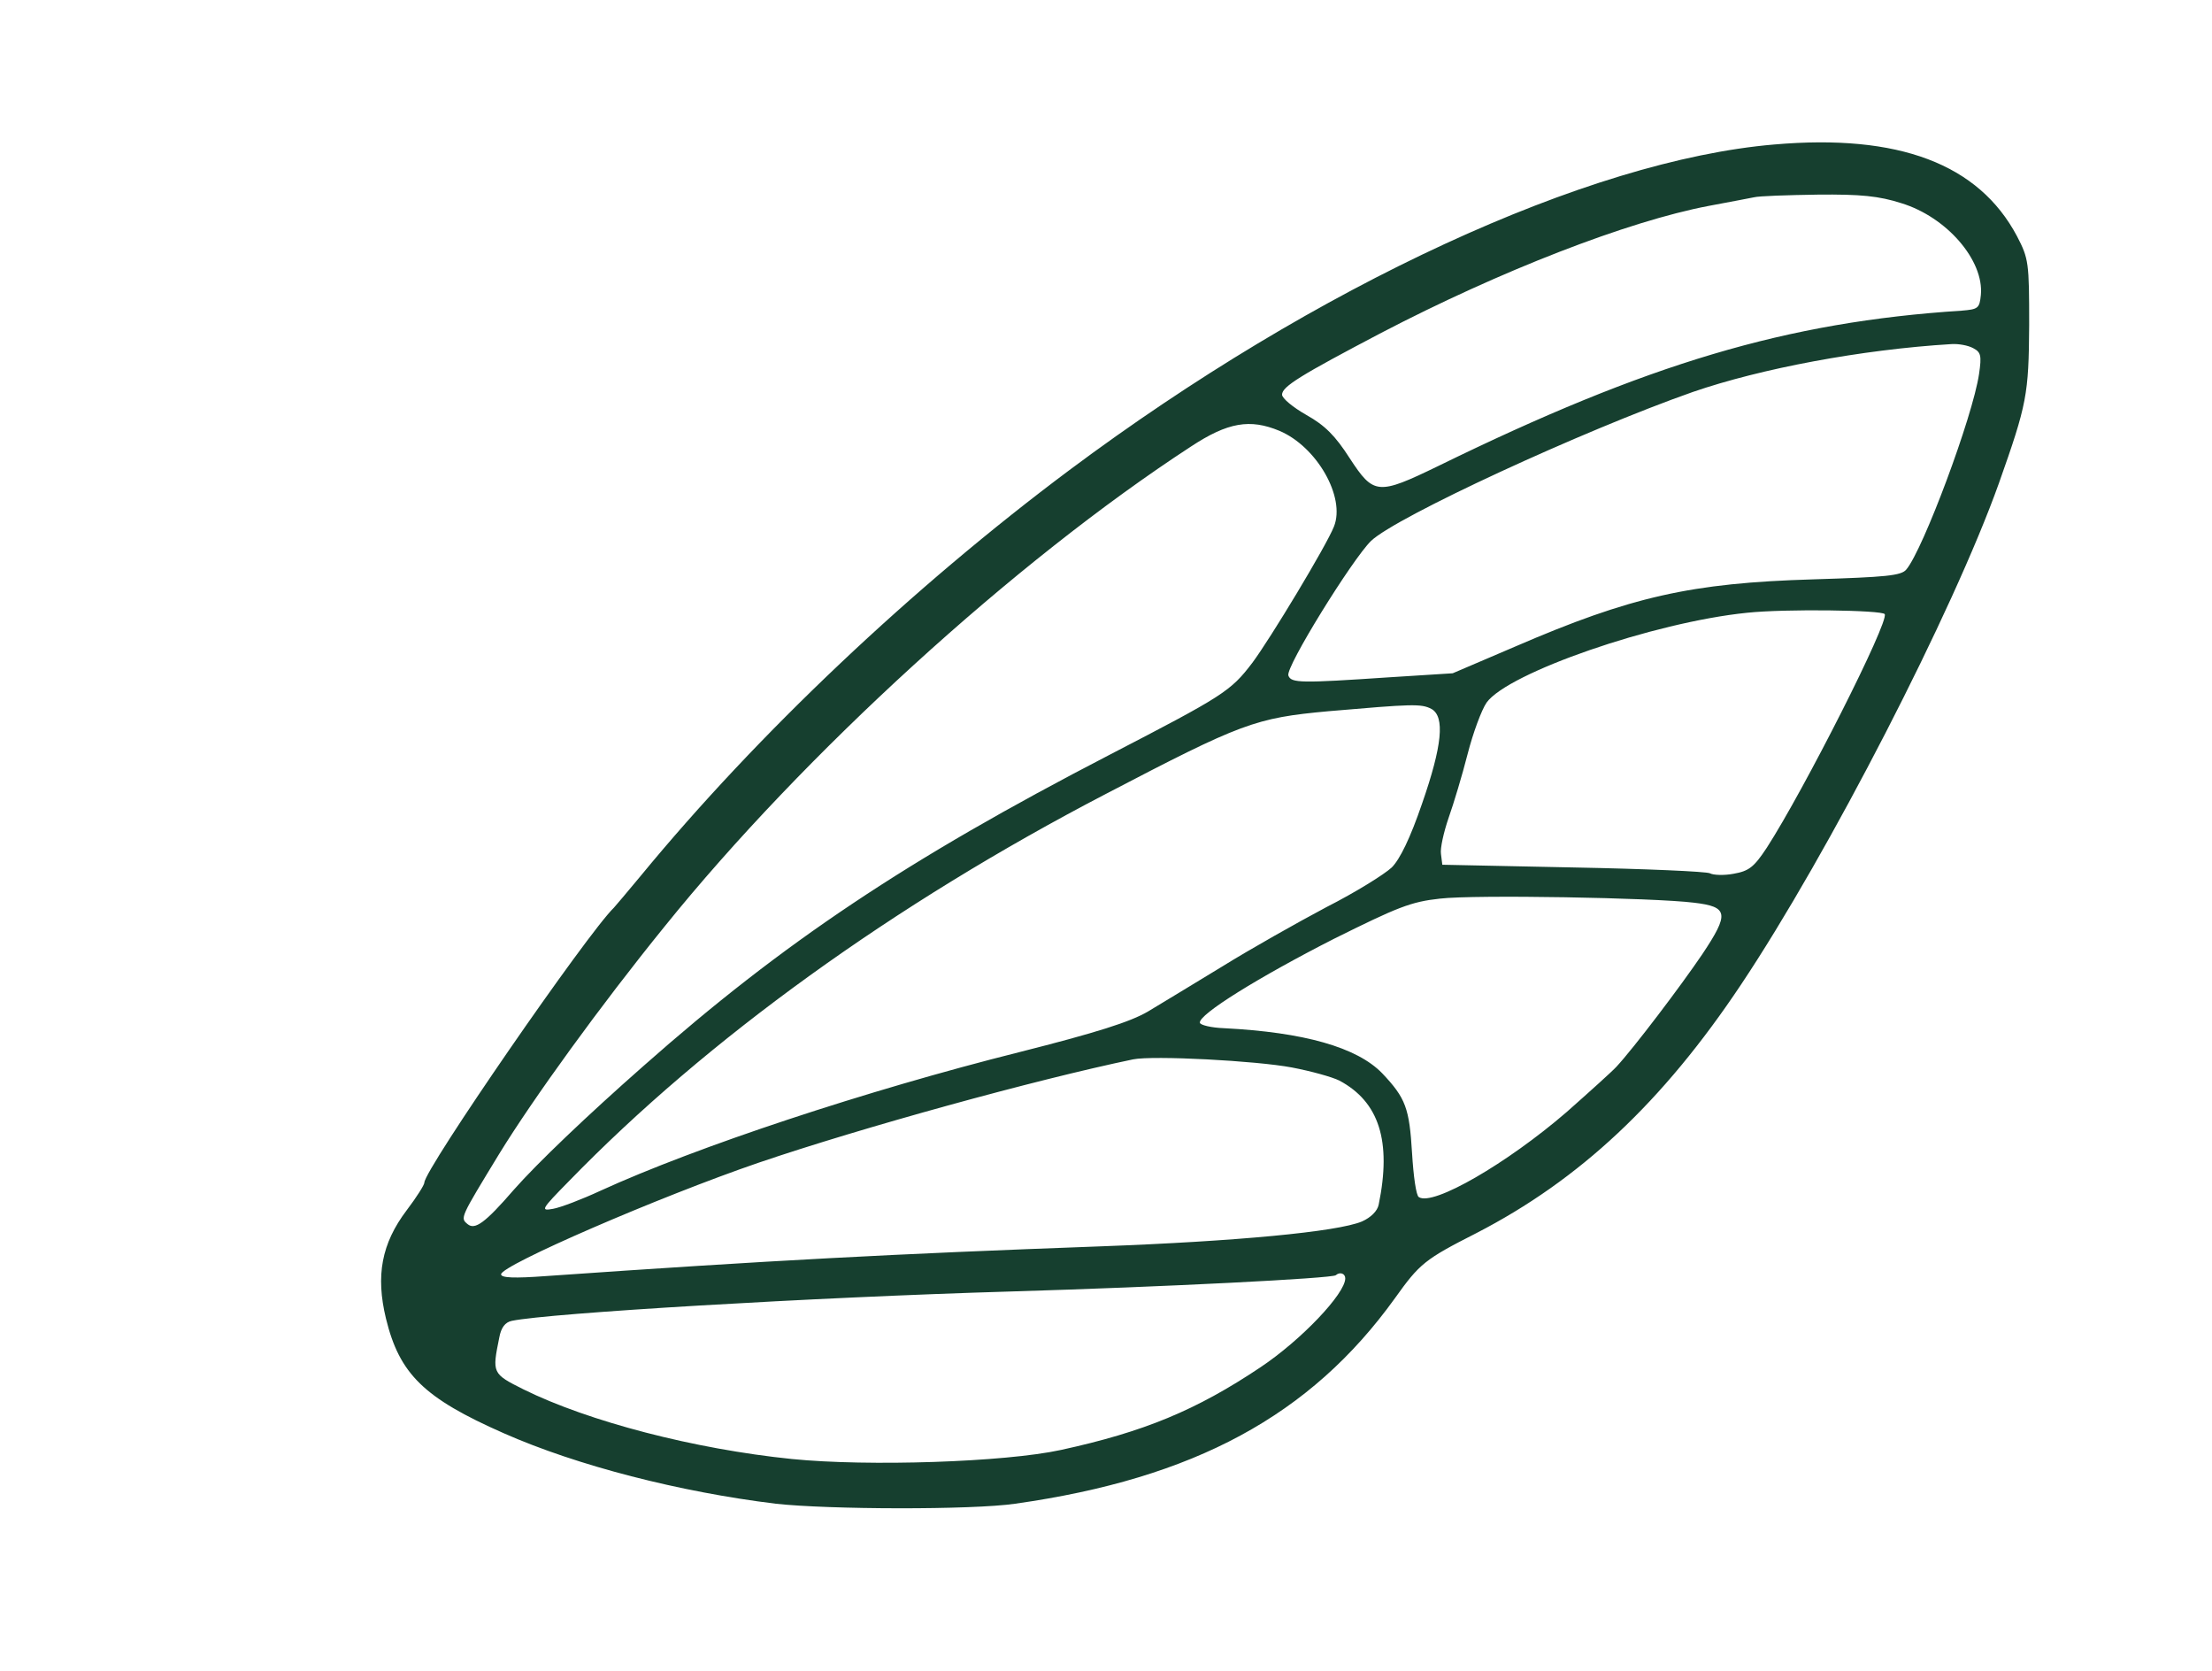
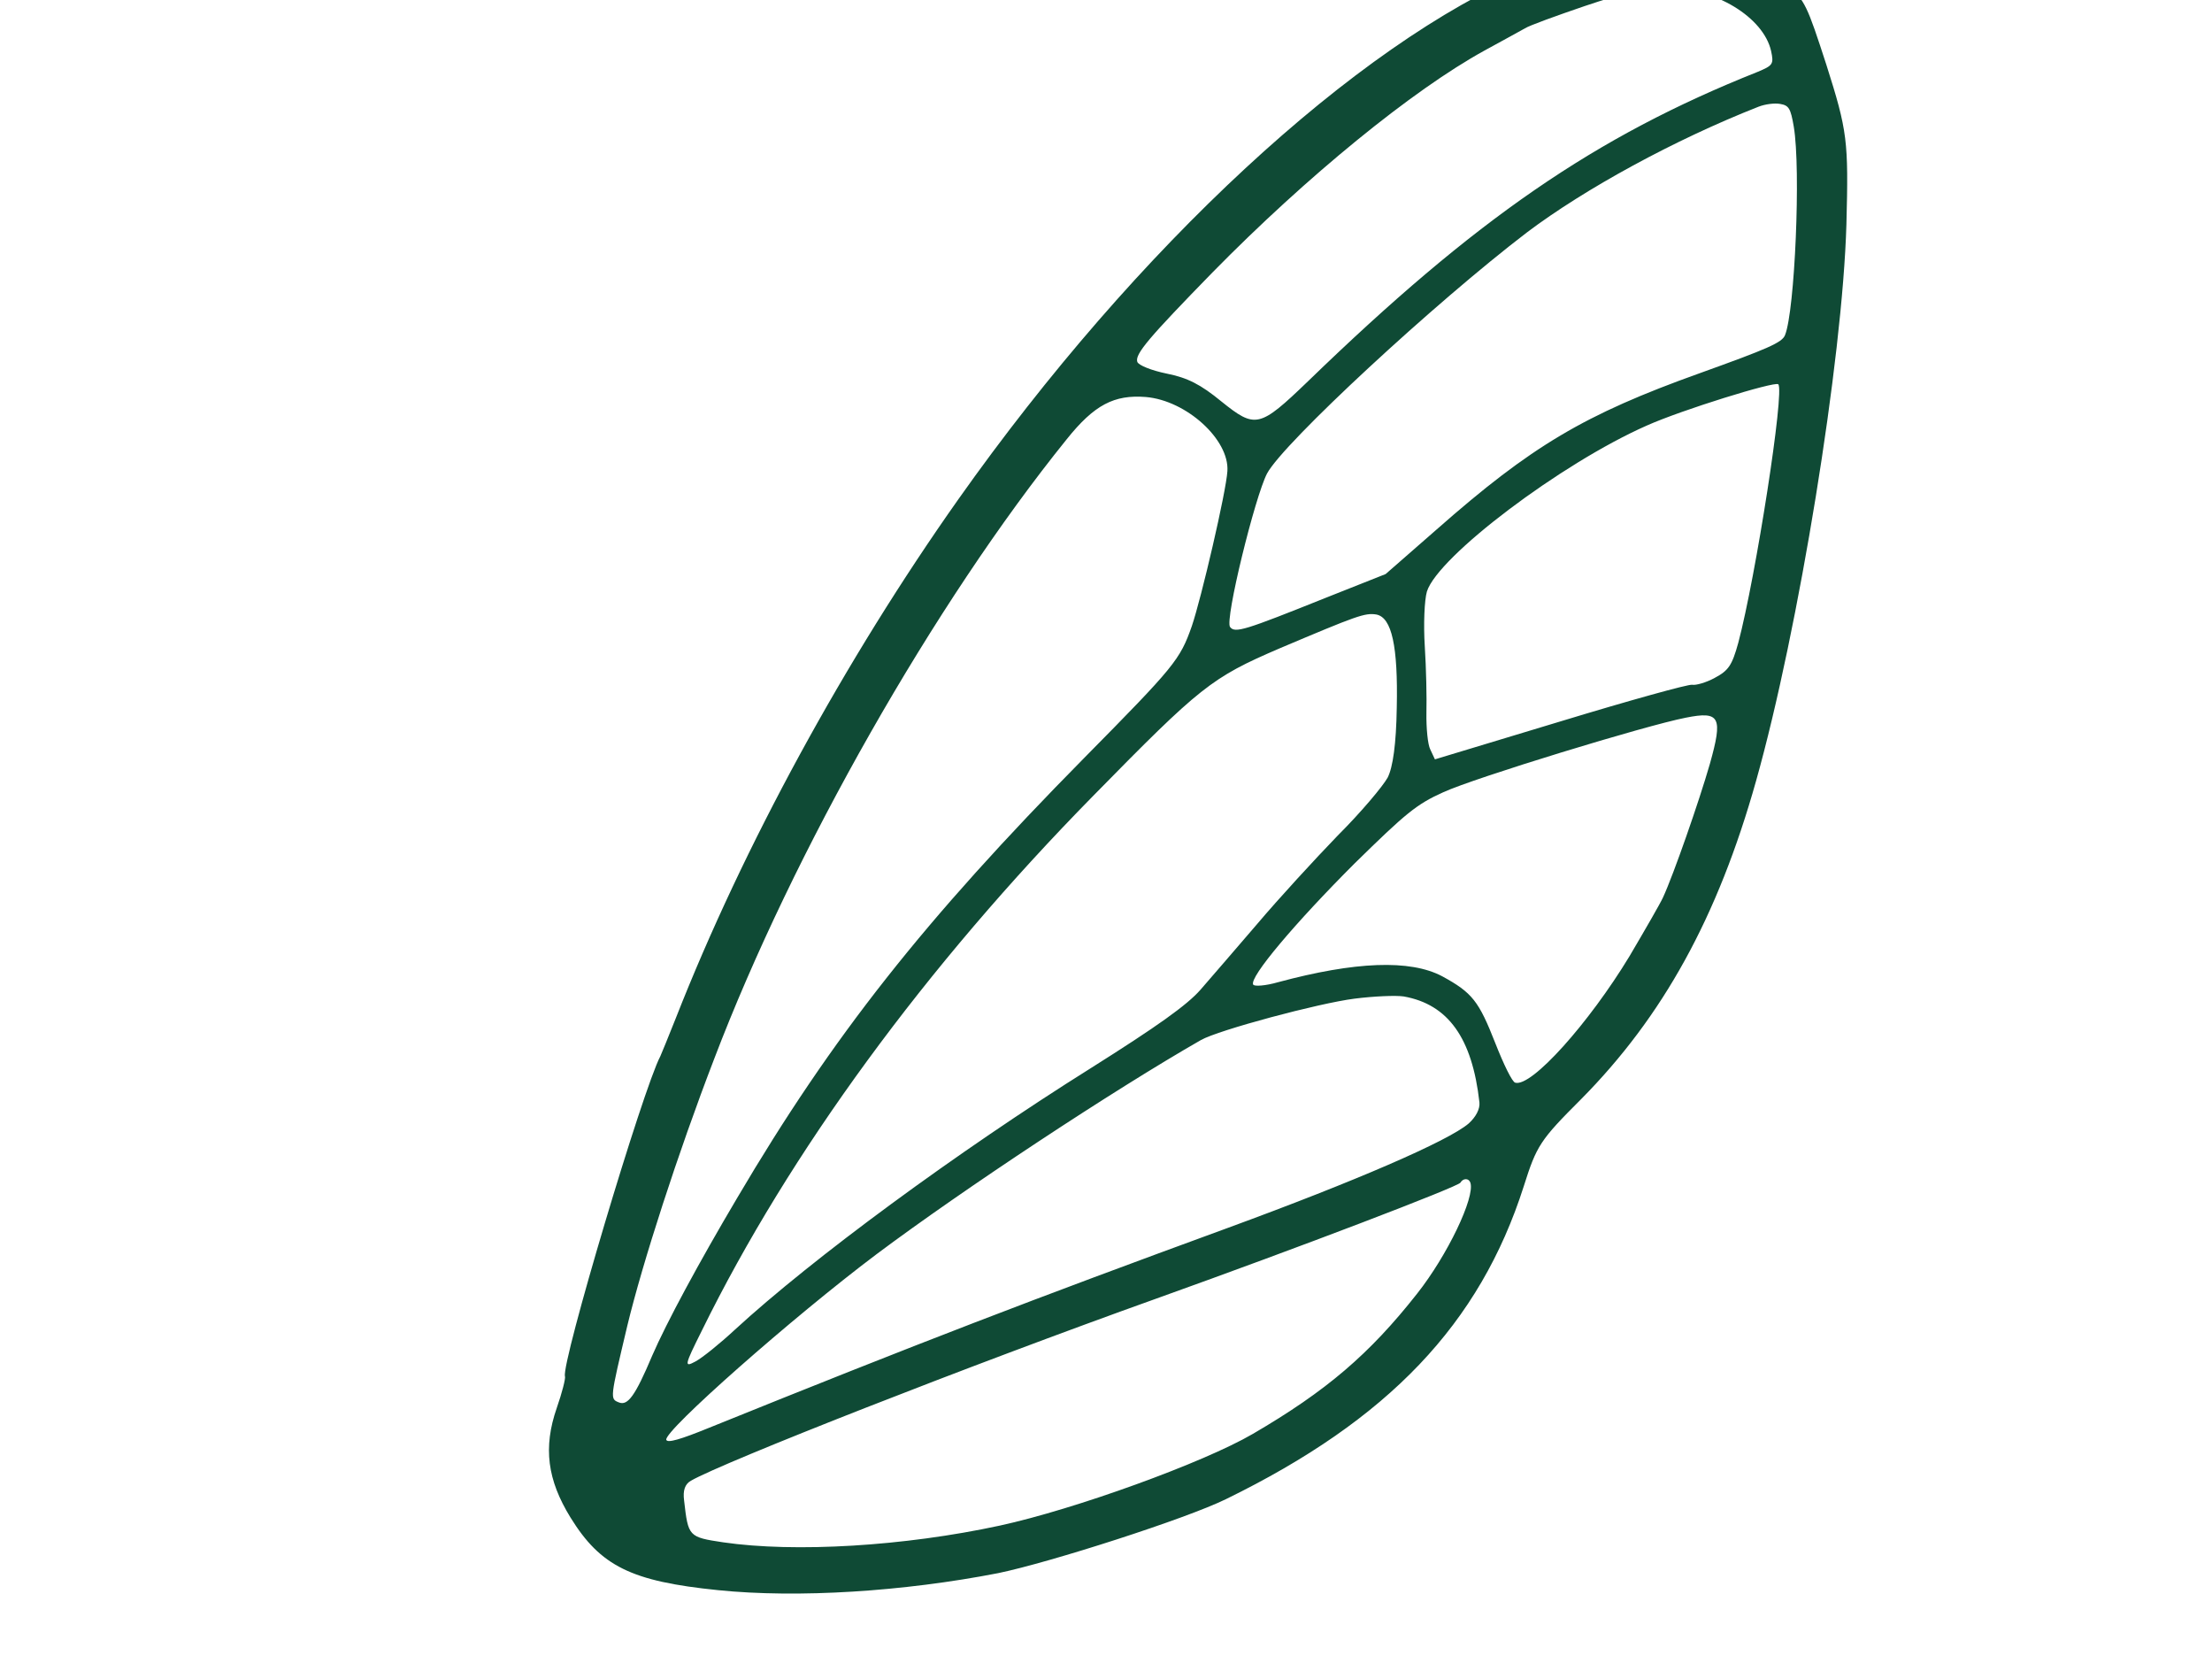
<svg xmlns="http://www.w3.org/2000/svg" width="490" height="370" viewBox="900 116 490 370" aria-label="Insect wing pattern figure">
-   <g transform="translate(0,1086) scale(0.1,-0.1)" fill="#163f2f" stroke="none">
-     <path d="M12930 9380 c-412 -35 -1013 -312 -1561 -721 -348 -260 -690 -583     -950 -899 -30 -36 -56 -67 -59 -70 -59 -57 -420 -580 -420 -609 0 -5 -17 -32     -39 -61 -56 -74 -69 -145 -46 -240 30 -123 84 -176 261 -254 163 -72 390 -130     602 -156 117 -13 435 -14 531 0 396 56 654 195 841 455 55 77 66 86 180 144     229 118 413 290 587 551 193 289 470 827 571 1110 62 175 66 196 67 350 0 139     -1 147 -27 197 -85 160 -262 227 -538 203z m282 -130 c101 -31 183 -127 176     -203 -3 -30 -6 -32 -43 -35 -387 -25 -695 -117 -1159 -344 -134 -65 -143 -64     -196 17 -32 50 -55 73 -96 96 -30 17 -54 37 -54 45 0 18 41 43 220 137 263     137 546 247 725 281 44 8 89 17 100 19 11 3 75 5 141 6 96 1 136 -3 186 -19z     m159 -321 c17 -9 19 -16 13 -57 -14 -95 -124 -389 -161 -433 -11 -14 -46 -17     -206 -22 -271 -8 -404 -38 -661 -149 l-138 -59 -142 -9 c-194 -13 -216 -13     -222 4 -7 18 142 258 183 298 55 53 471 245 713 330 151 52 374 94 573 106 16     1 37 -3 48 -9z m-1537 -183 c83 -35 147 -147 121 -212 -17 -43 -142 -250 -181     -302 -48 -63 -64 -73 -317 -204 -448 -232 -721 -414 -1032 -689 -125 -110     -235 -215 -287 -274 -64 -74 -86 -89 -102 -76 -17 14 -17 13 70 156 75 122     224 328 366 503 308 382 776 809 1166 1063 82 54 131 62 196 35z m1341 -406     c10 -17 -179 -390 -261 -517 -29 -44 -40 -52 -74 -58 -21 -4 -45 -3 -52 1 -7     4 -143 10 -303 13 l-290 6 -3 24 c-2 12 6 48 17 80 11 31 30 94 42 141 12 47     31 98 42 114 47 66 370 178 577 199 85 9 299 6 305 -3z m-1004 -210 c30 -17     24 -81 -21 -210 -26 -76 -49 -123 -67 -141 -16 -15 -80 -55 -145 -88 -64 -34     -167 -92 -230 -131 -62 -38 -137 -83 -165 -100 -39 -23 -115 -47 -285 -90     -339 -85 -716 -210 -928 -307 -41 -19 -88 -37 -105 -40 -28 -5 -27 -2 35 61     306 315 721 614 1190 858 301 157 330 168 493 183 186 16 205 17 228 5z m581     -429 c77 -9 79 -24 19 -114 -48 -71 -152 -208 -190 -249 -9 -10 -59 -55 -111     -101 -131 -113 -296 -209 -327 -188 -6 3 -12 47 -15 97 -6 100 -14 122 -66     177 -56 58 -174 91 -350 100 -29 1 -53 7 -54 12 -4 18 132 102 297 186 141 70     170 82 235 89 77 9 473 2 562 -9z m-890 -365 c42 -8 89 -21 105 -29 88 -47     116 -134 87 -275 -3 -14 -17 -28 -37 -37 -55 -23 -280 -44 -577 -55 -464 -17     -731 -31 -1232 -66 -68 -5 -98 -4 -98 4 0 20 351 172 570 247 229 78 614 184     830 229 44 9 273 -3 352 -18z m118 -467 c0 -34 -98 -137 -188 -197 -142 -95     -258 -143 -442 -183 -124 -27 -427 -37 -596 -20 -216 22 -450 83 -594 154 -70     35 -70 36 -54 115 4 22 13 34 28 37 82 17 663 52 1106 65 338 10 711 29 719     36 9 8 21 4 21 -7z" />
+   <g transform="rotate(-18 1145 301)">
+     <g transform="translate(0,1086) scale(0.1,-0.1)" fill="#0f4a35" stroke="none">
+       <path d="M12930 9380 c-412 -35 -1013 -312 -1561 -721 -348 -260 -690 -583     -950 -899 -30 -36 -56 -67 -59 -70 -59 -57 -420 -580 -420 -609 0 -5 -17 -32     -39 -61 -56 -74 -69 -145 -46 -240 30 -123 84 -176 261 -254 163 -72 390 -130     602 -156 117 -13 435 -14 531 0 396 56 654 195 841 455 55 77 66 86 180 144     229 118 413 290 587 551 193 289 470 827 571 1110 62 175 66 196 67 350 0 139     -1 147 -27 197 -85 160 -262 227 -538 203z m282 -130 c101 -31 183 -127 176     -203 -3 -30 -6 -32 -43 -35 -387 -25 -695 -117 -1159 -344 -134 -65 -143 -64     -196 17 -32 50 -55 73 -96 96 -30 17 -54 37 -54 45 0 18 41 43 220 137 263     137 546 247 725 281 44 8 89 17 100 19 11 3 75 5 141 6 96 1 136 -3 186 -19z     m159 -321 c17 -9 19 -16 13 -57 -14 -95 -124 -389 -161 -433 -11 -14 -46 -17     -206 -22 -271 -8 -404 -38 -661 -149 l-138 -59 -142 -9 c-194 -13 -216 -13     -222 4 -7 18 142 258 183 298 55 53 471 245 713 330 151 52 374 94 573 106 16     1 37 -3 48 -9z m-1537 -183 c83 -35 147 -147 121 -212 -17 -43 -142 -250 -181     -302 -48 -63 -64 -73 -317 -204 -448 -232 -721 -414 -1032 -689 -125 -110     -235 -215 -287 -274 -64 -74 -86 -89 -102 -76 -17 14 -17 13 70 156 75 122     224 328 366 503 308 382 776 809 1166 1063 82 54 131 62 196 35z m1341 -406     c10 -17 -179 -390 -261 -517 -29 -44 -40 -52 -74 -58 -21 -4 -45 -3 -52 1 -7     4 -143 10 -303 13 l-290 6 -3 24 c-2 12 6 48 17 80 11 31 30 94 42 141 12 47     31 98 42 114 47 66 370 178 577 199 85 9 299 6 305 -3z m-1004 -210 c30 -17     24 -81 -21 -210 -26 -76 -49 -123 -67 -141 -16 -15 -80 -55 -145 -88 -64 -34     -167 -92 -230 -131 -62 -38 -137 -83 -165 -100 -39 -23 -115 -47 -285 -90     -339 -85 -716 -210 -928 -307 -41 -19 -88 -37 -105 -40 -28 -5 -27 -2 35 61     306 315 721 614 1190 858 301 157 330 168 493 183 186 16 205 17 228 5z m581     -429 c77 -9 79 -24 19 -114 -48 -71 -152 -208 -190 -249 -9 -10 -59 -55 -111     -101 -131 -113 -296 -209 -327 -188 -6 3 -12 47 -15 97 -6 100 -14 122 -66     177 -56 58 -174 91 -350 100 -29 1 -53 7 -54 12 -4 18 132 102 297 186 141 70     170 82 235 89 77 9 473 2 562 -9z m-890 -365 c42 -8 89 -21 105 -29 88 -47     116 -134 87 -275 -3 -14 -17 -28 -37 -37 -55 -23 -280 -44 -577 -55 -464 -17     -731 -31 -1232 -66 -68 -5 -98 -4 -98 4 0 20 351 172 570 247 229 78 614 184     830 229 44 9 273 -3 352 -18z m118 -467 c0 -34 -98 -137 -188 -197 -142 -95     -258 -143 -442 -183 -124 -27 -427 -37 -596 -20 -216 22 -450 83 -594 154 -70     35 -70 36 -54 115 4 22 13 34 28 37 82 17 663 52 1106 65 338 10 711 29 719     36 9 8 21 4 21 -7z" />
+     </g>
  </g>
</svg>
